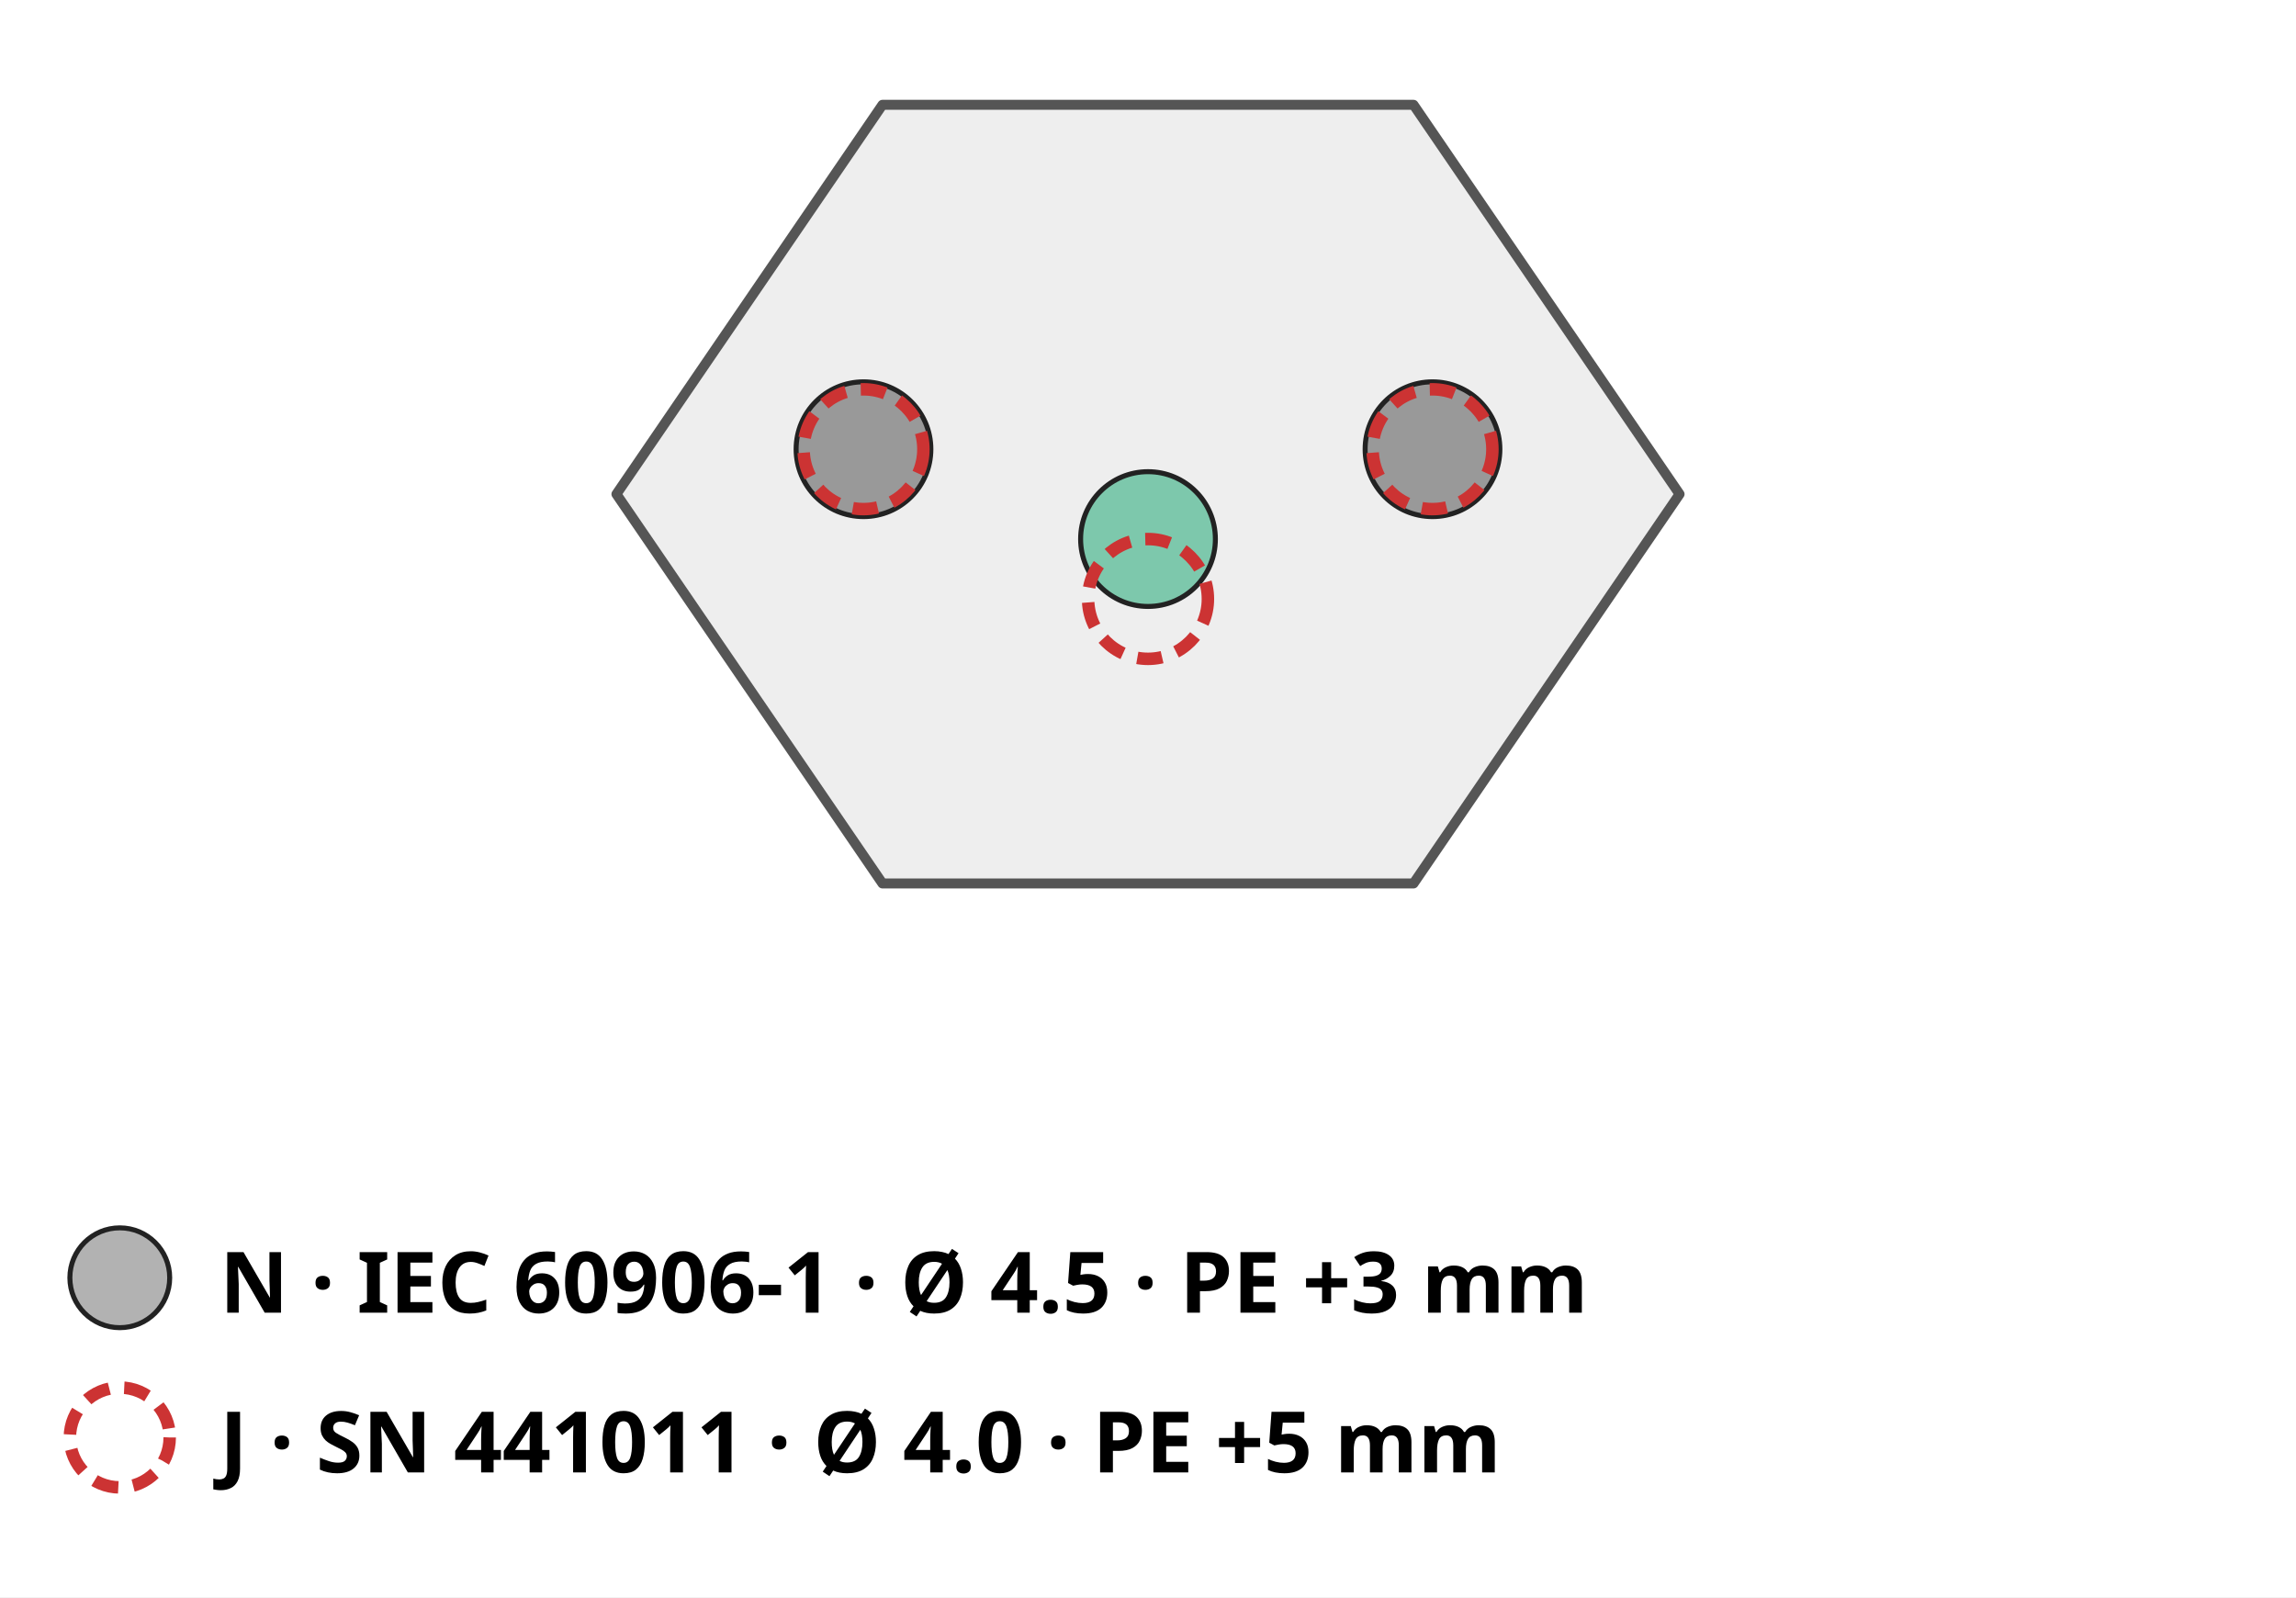
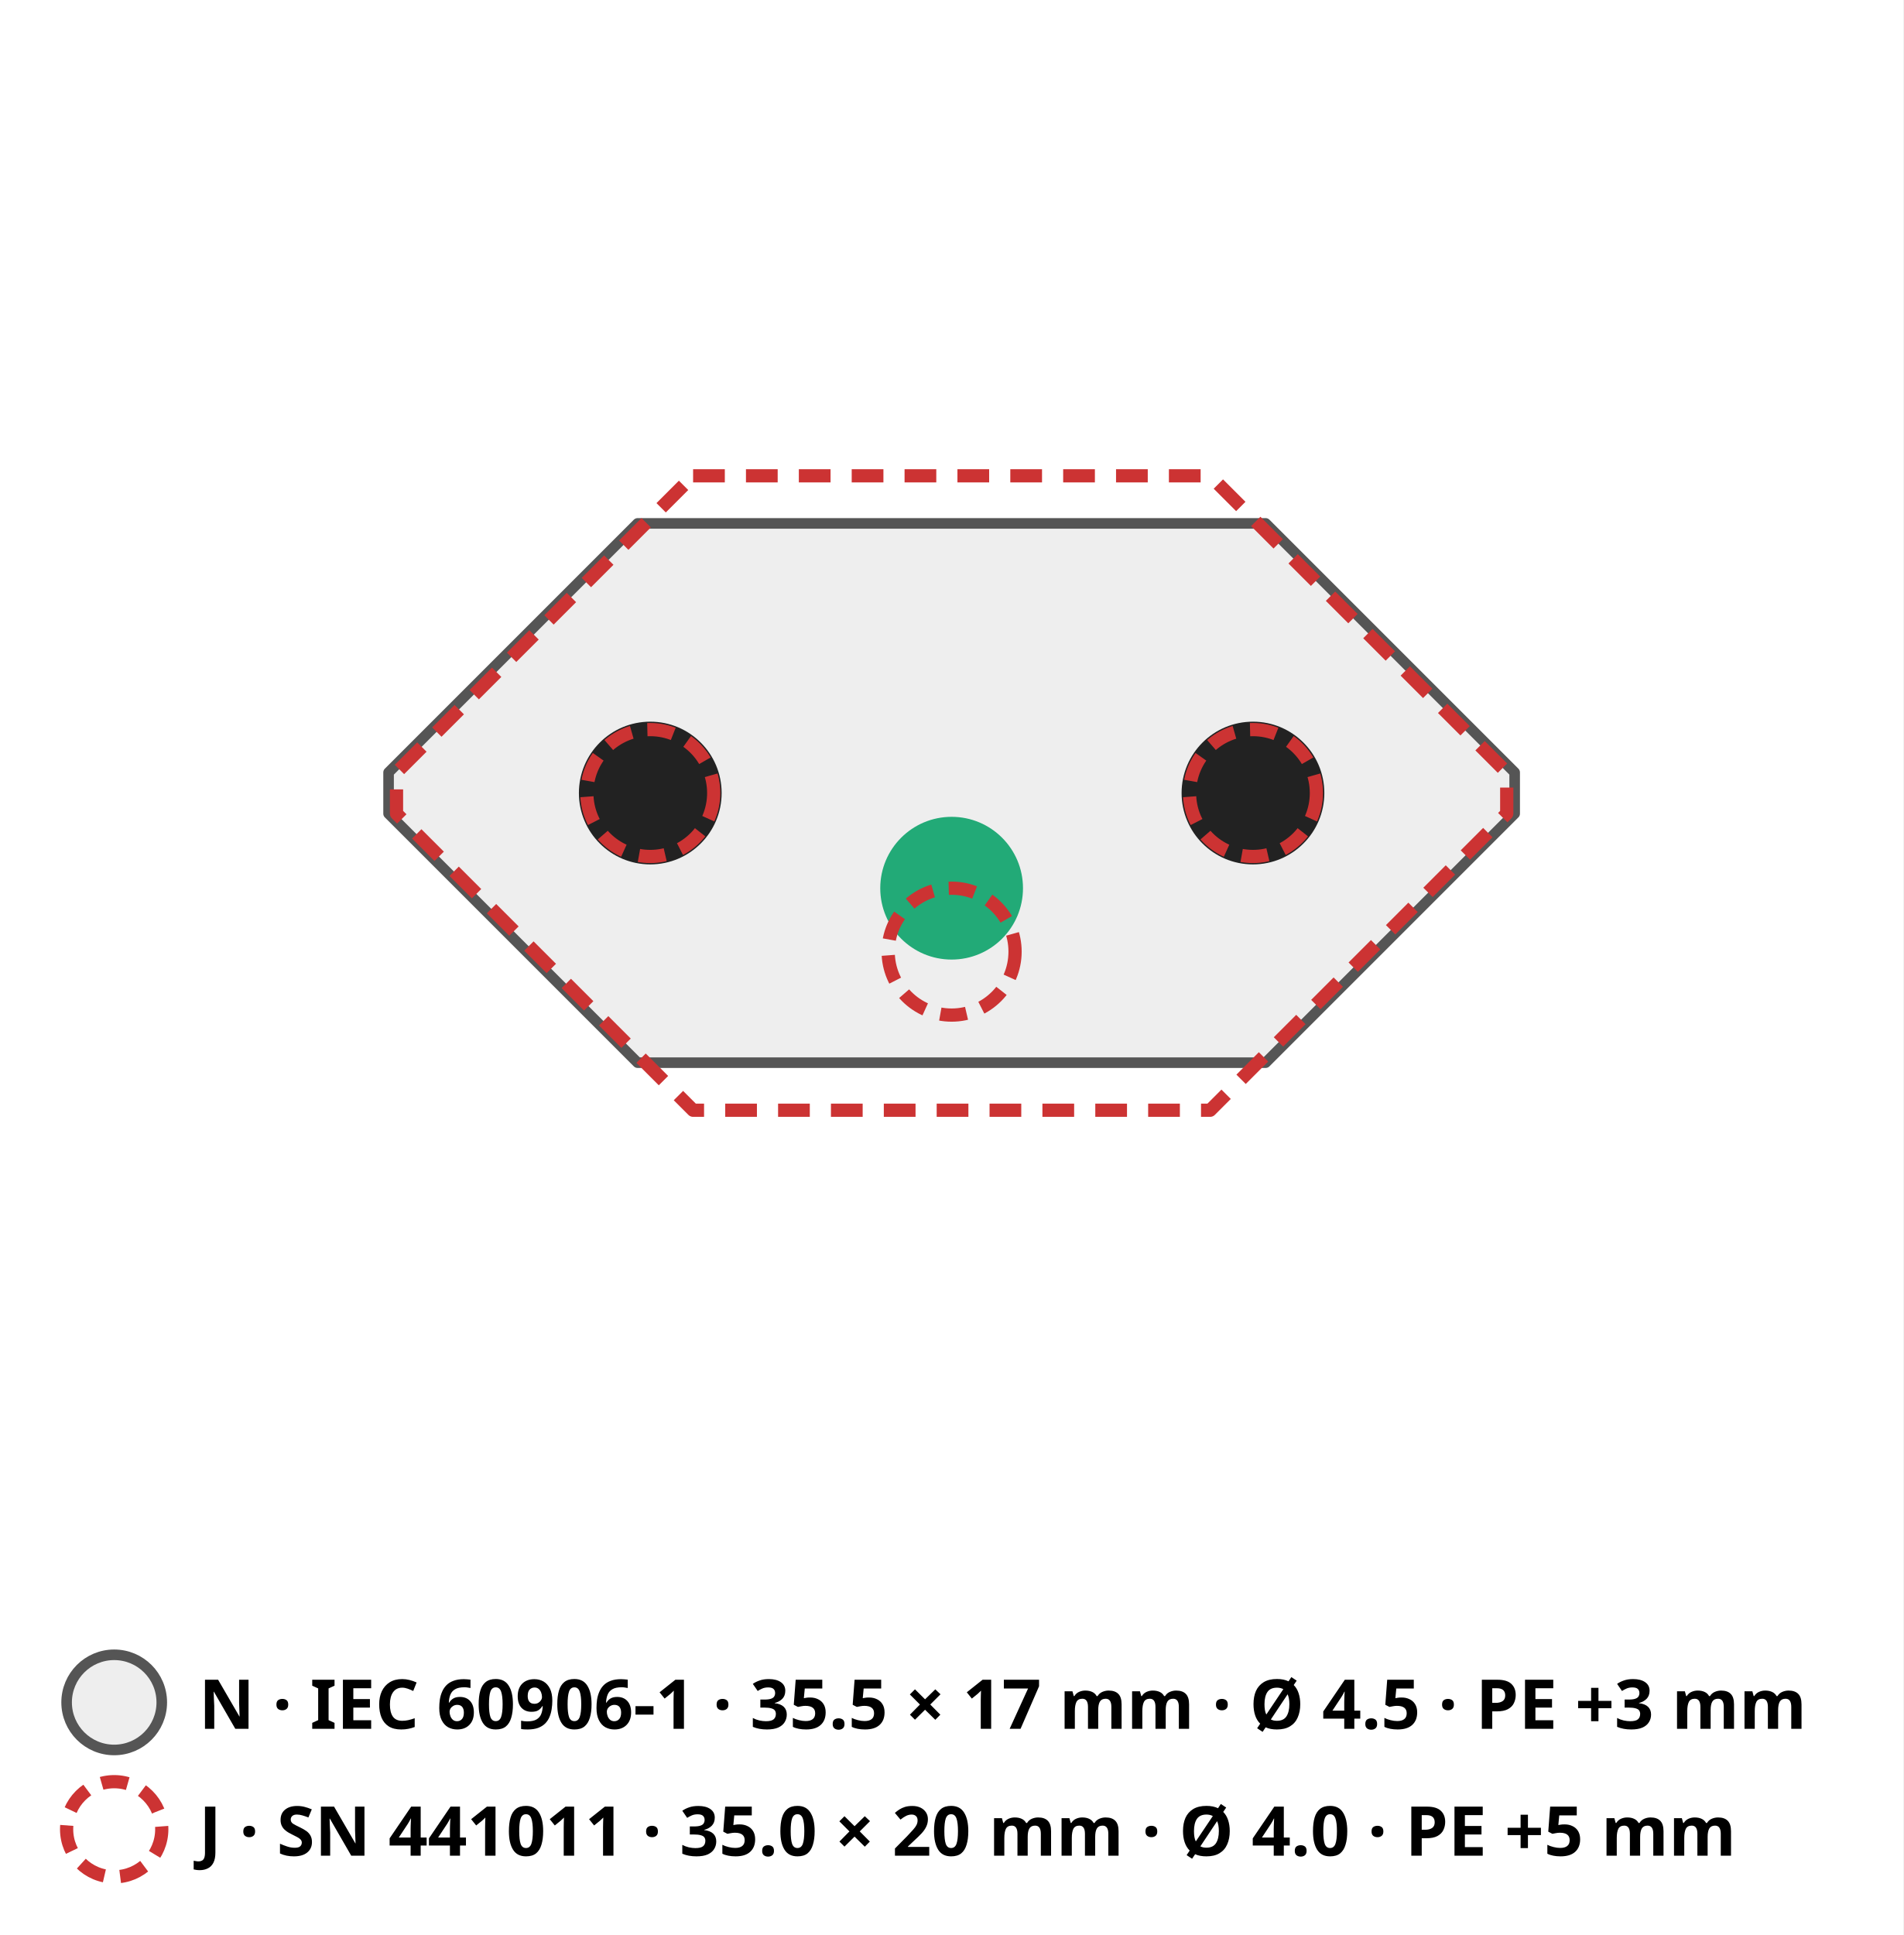
- <svg xmlns="http://www.w3.org/2000/svg" viewBox="0 60 460 320" font-family="sans-serif">
-   <rect y="60" width="460" height="320" fill="#fff" />
-   <polygon points="123.5,159.0 176.8,81.0 283.2,81.0 336.5,159.0 283.2,237.0 176.8,237.0" fill="#eee" stroke="#555" stroke-width="2" stroke-linejoin="round" />
-   <circle cx="173.0" cy="150" r="13.5" fill="#555" fill-opacity=".55" stroke="#222" />
-   <circle cx="287.0" cy="150" r="13.5" fill="#555" fill-opacity=".55" stroke="#222" />
-   <circle cx="230.0" cy="168" r="13.5" fill="#2a7" fill-opacity=".55" stroke="#222" />
-   <circle cx="173.0" cy="150" r="12" fill="none" stroke="#c33" stroke-width="2.5" stroke-dasharray="5 3" />
-   <circle cx="287.0" cy="150" r="12" fill="none" stroke="#c33" stroke-width="2.5" stroke-dasharray="5 3" />
-   <circle cx="230.0" cy="180" r="12" fill="none" stroke="#c33" stroke-width="2.5" stroke-dasharray="5 3" />
-   <circle cx="24" cy="316" r="10" fill="#555" fill-opacity=".45" stroke="#222" />
-   <text x="44" y="323" font-size="17" font-weight="bold">N · IEC 60906-1 · Ø 4.5 · PE +3 mm</text>
-   <circle cx="24" cy="348" r="10" fill="none" stroke="#c33" stroke-width="2.5" stroke-dasharray="5 3" />
-   <text x="44" y="355" font-size="17" font-weight="bold">J · SN 441011 · Ø 4.0 · PE +5 mm</text>
+ <svg xmlns="http://www.w3.org/2000/svg" viewBox="0 0 360 366" font-family="sans-serif">
+   <rect width="360" height="366" fill="#fff" />
+   <polygon points="120.6,99.0 239.4,99.0 286.5,146.1 286.5,153.9 239.4,201.0 120.6,201.0 73.5,153.9 73.5,146.1" fill="#eee" stroke="#555" stroke-width="2" stroke-linejoin="round" />
+   <circle cx="123.0" cy="150.0" r="13.5" fill="#222" />
+   <circle cx="237.0" cy="150.0" r="13.5" fill="#222" />
+   <circle cx="180.0" cy="168.0" r="13.5" fill="#2a7" />
+   <polygon points="131.1,90.0 228.9,90.0 285.0,146.1 285.0,153.9 228.9,210.0 131.1,210.0 75.0,153.9 75.0,146.1" fill="none" stroke="#c33" stroke-width="2.5" stroke-dasharray="6 4" stroke-linejoin="round" />
+   <circle cx="123.0" cy="150.0" r="12.0" fill="none" stroke="#c33" stroke-width="2.5" stroke-dasharray="5 3" />
+   <circle cx="237.0" cy="150.0" r="12.0" fill="none" stroke="#c33" stroke-width="2.5" stroke-dasharray="5 3" />
+   <circle cx="180.0" cy="180.0" r="12.0" fill="none" stroke="#c33" stroke-width="2.5" stroke-dasharray="5 3" />
+   <circle cx="21.6" cy="322" r="9" fill="#eee" stroke="#555" stroke-width="2" />
+   <text x="37.6" y="327" font-size="13" font-weight="bold">N · IEC 60906-1 · 35.5 × 17 mm · Ø 4.5 · PE +3 mm</text>
+   <circle cx="21.6" cy="346" r="9" fill="none" stroke="#c33" stroke-width="2.5" stroke-dasharray="5 3" />
+   <text x="37.6" y="351" font-size="13" font-weight="bold">J · SN 441011 · 35.0 × 20 mm · Ø 4.0 · PE +5 mm</text>
</svg>
